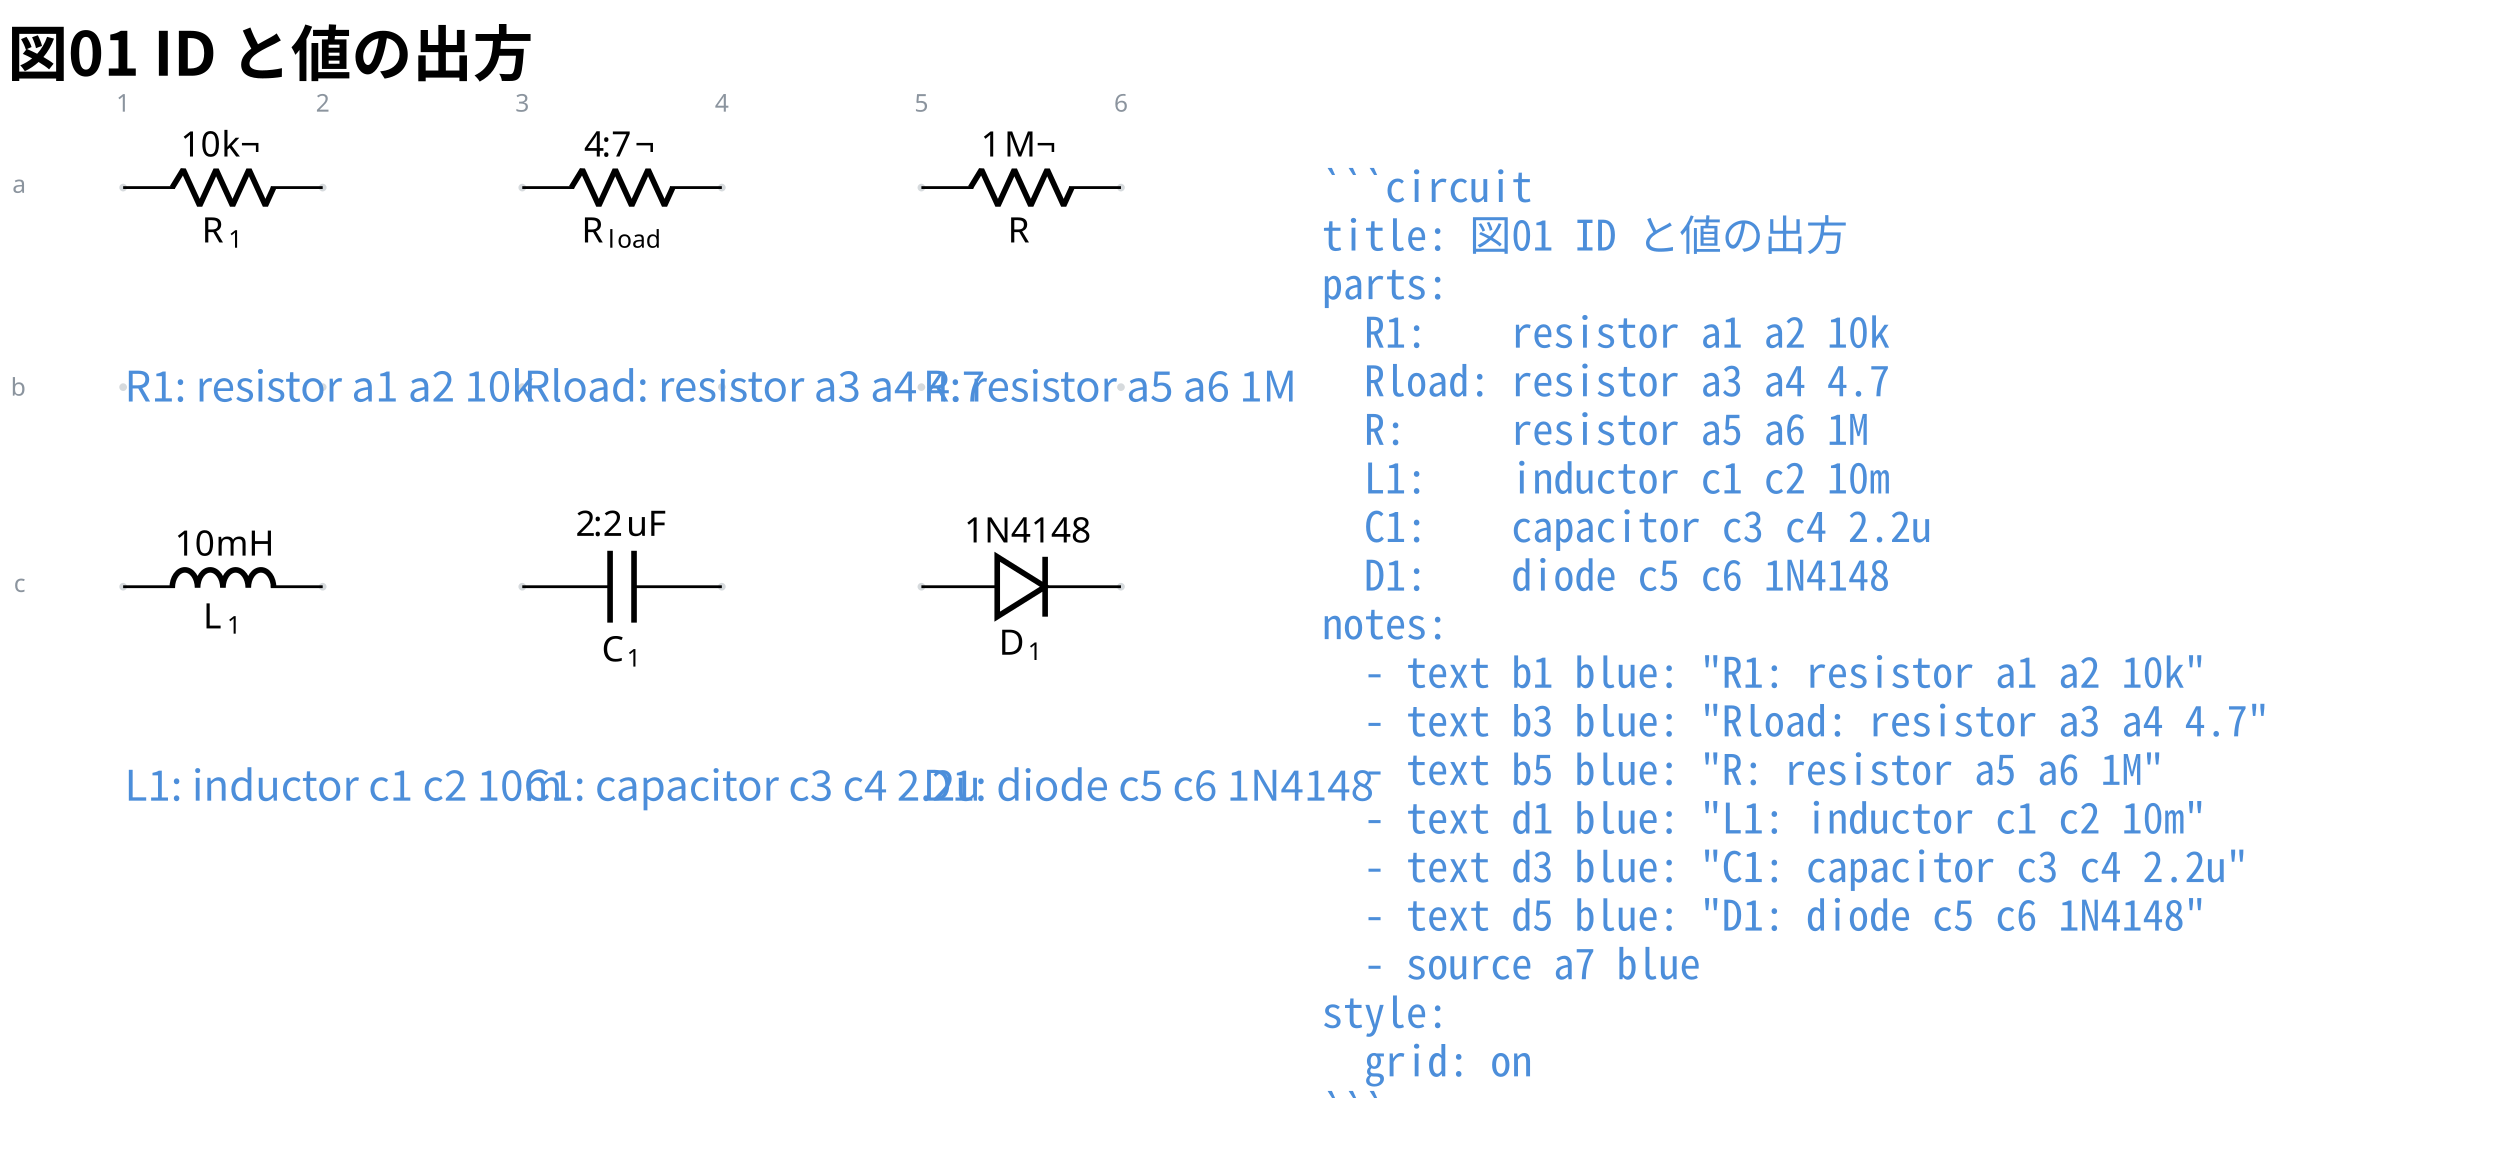
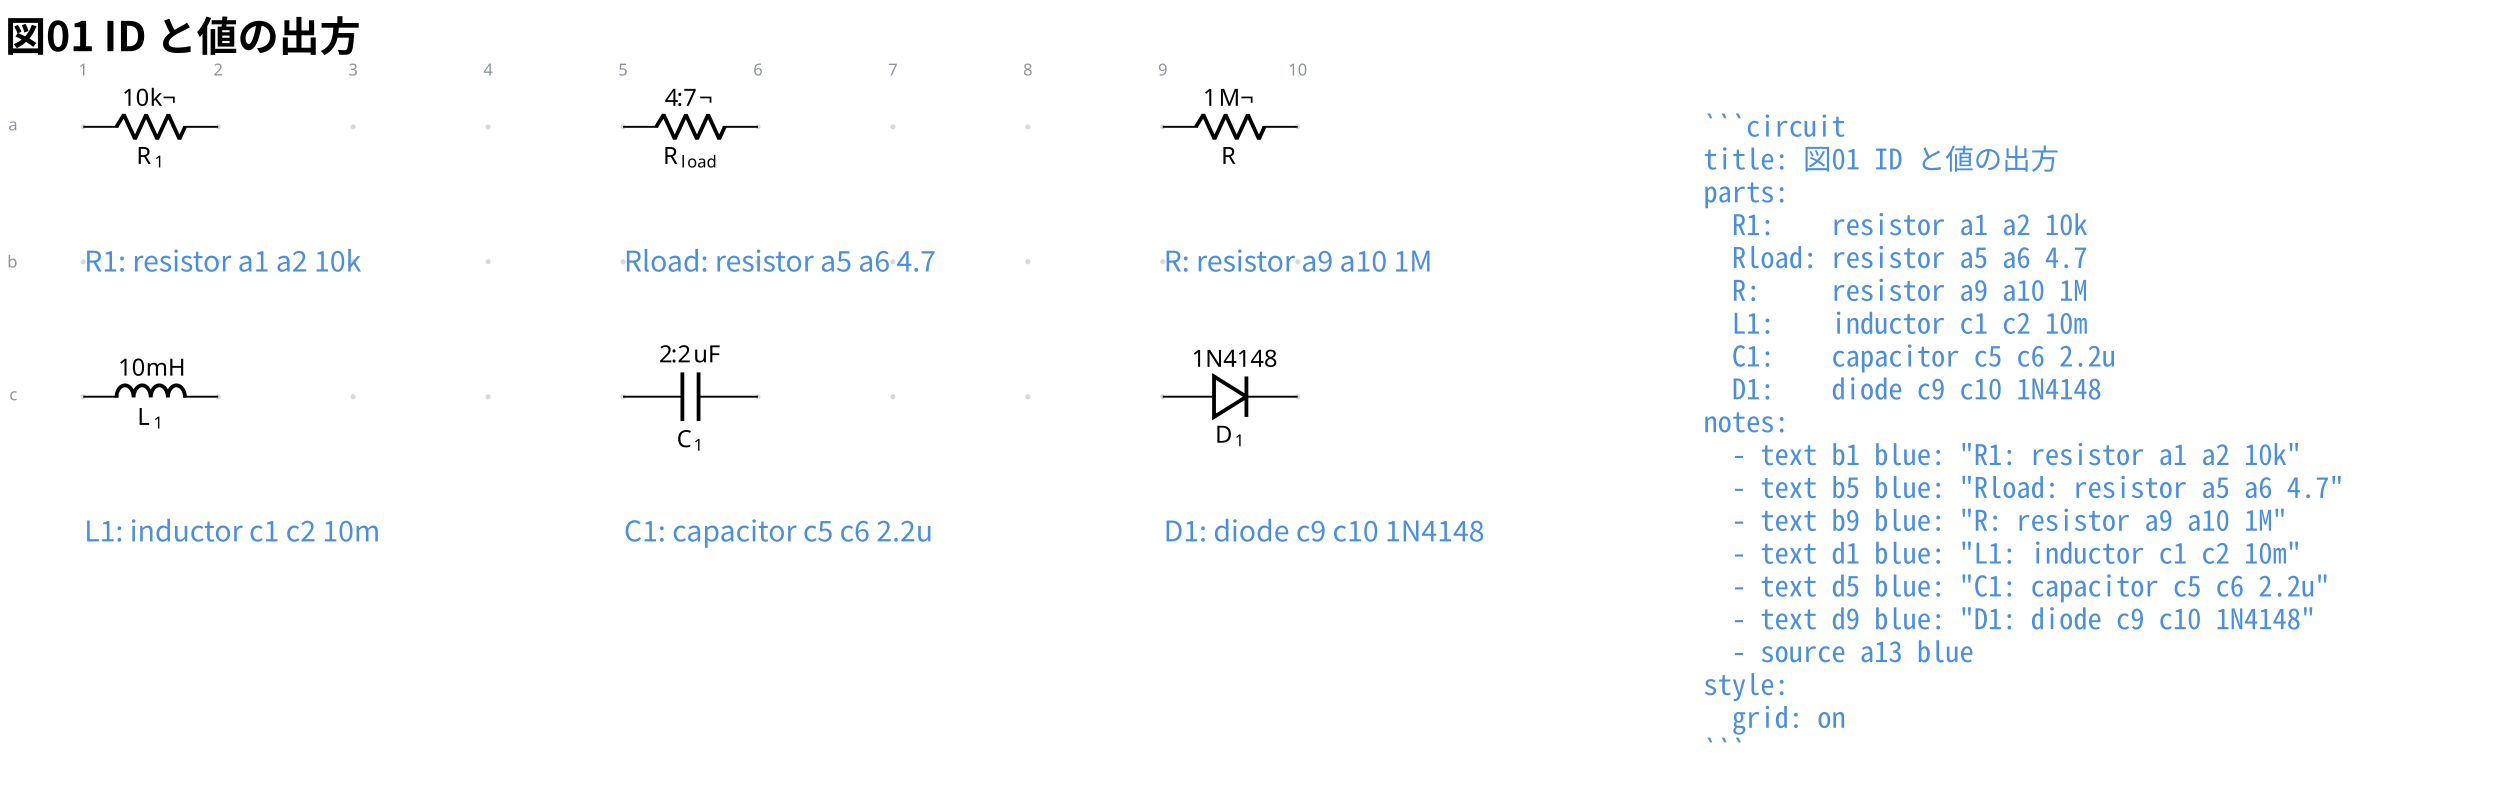
- <svg xmlns="http://www.w3.org/2000/svg" data-circuit-fence="0.1.0" fill="currentColor" width="950.495" height="445.054" viewBox="-72 -72 712.871 333.791">
+ <svg xmlns="http://www.w3.org/2000/svg" data-circuit-fence="0.1.0" fill="currentColor" width="1405.739" height="445.054" viewBox="-72 -72 1054.304 333.791">
  <g stroke="currentColor" stroke-miterlimit="10" stroke-width=".8">
-     <path fill="#8b949e" fill-opacity=".35" stroke="none" stroke-opacity=".35" d="M-35.787-18.511a1.1 1.1 0 1 0-2.2 0 1.1 1.1 0 0 0 2.2 0M-35.787 38.394a1.1 1.1 0 1 0-2.2 0 1.1 1.1 0 0 0 2.2 0M-35.787 95.3a1.1 1.1 0 1 0-2.2 0 1.1 1.1 0 0 0 2.2 0M21.118-18.511a1.1 1.1 0 1 0-2.2 0 1.1 1.1 0 0 0 2.2 0M21.118 38.394a1.1 1.1 0 1 0-2.2 0 1.1 1.1 0 0 0 2.2 0M21.118 95.3a1.1 1.1 0 1 0-2.2 0 1.1 1.1 0 0 0 2.2 0M78.024-18.511a1.1 1.1 0 1 0-2.2 0 1.1 1.1 0 0 0 2.2 0M78.024 38.394a1.1 1.1 0 1 0-2.2 0 1.1 1.1 0 0 0 2.2 0M78.024 95.3a1.1 1.1 0 1 0-2.2 0 1.1 1.1 0 0 0 2.2 0M134.93-18.511a1.1 1.1 0 1 0-2.2 0 1.1 1.1 0 0 0 2.2 0M134.93 38.394a1.1 1.1 0 1 0-2.2 0 1.1 1.1 0 0 0 2.2 0M134.93 95.3a1.1 1.1 0 1 0-2.2 0 1.1 1.1 0 0 0 2.2 0M191.835-18.511a1.1 1.1 0 1 0-2.2 0 1.1 1.1 0 0 0 2.2 0M191.835 38.394a1.1 1.1 0 1 0-2.2 0 1.1 1.1 0 0 0 2.2 0M191.835 95.3a1.1 1.1 0 1 0-2.2 0 1.1 1.1 0 0 0 2.2 0M248.74-18.511a1.1 1.1 0 1 0-2.2 0 1.1 1.1 0 0 0 2.2 0M248.74 38.394a1.1 1.1 0 1 0-2.2 0 1.1 1.1 0 0 0 2.2 0M248.74 95.3a1.1 1.1 0 1 0-2.2 0 1.1 1.1 0 0 0 2.2 0m-1.1 0" />
+     <path fill="#8b949e" fill-opacity=".35" stroke="none" stroke-opacity=".35" d="M-35.787-18.511a1.1 1.1 0 1 0-2.2 0 1.1 1.1 0 0 0 2.2 0M-35.787 38.394a1.1 1.1 0 1 0-2.2 0 1.1 1.1 0 0 0 2.2 0M-35.787 95.3a1.1 1.1 0 1 0-2.2 0 1.1 1.1 0 0 0 2.2 0M21.118-18.511a1.1 1.1 0 1 0-2.2 0 1.1 1.1 0 0 0 2.2 0M21.118 38.394a1.1 1.1 0 1 0-2.2 0 1.1 1.1 0 0 0 2.2 0M21.118 95.3a1.1 1.1 0 1 0-2.2 0 1.1 1.1 0 0 0 2.2 0M78.024-18.511a1.1 1.1 0 1 0-2.2 0 1.1 1.1 0 0 0 2.2 0M78.024 38.394a1.1 1.1 0 1 0-2.2 0 1.1 1.1 0 0 0 2.2 0M78.024 95.3a1.1 1.1 0 1 0-2.2 0 1.1 1.1 0 0 0 2.2 0M134.93-18.511a1.1 1.1 0 1 0-2.2 0 1.1 1.1 0 0 0 2.2 0M134.93 38.394a1.1 1.1 0 1 0-2.2 0 1.1 1.1 0 0 0 2.2 0M134.93 95.3a1.1 1.1 0 1 0-2.2 0 1.1 1.1 0 0 0 2.2 0M191.835-18.511a1.1 1.1 0 1 0-2.2 0 1.1 1.1 0 0 0 2.2 0M191.835 38.394a1.1 1.1 0 1 0-2.2 0 1.1 1.1 0 0 0 2.2 0M191.835 95.3a1.1 1.1 0 1 0-2.2 0 1.1 1.1 0 0 0 2.2 0M248.74-18.511a1.1 1.1 0 1 0-2.2 0 1.1 1.1 0 0 0 2.2 0M248.74 38.394a1.1 1.1 0 1 0-2.2 0 1.1 1.1 0 0 0 2.2 0M248.74 95.3a1.1 1.1 0 1 0-2.2 0 1.1 1.1 0 0 0 2.2 0M305.646-18.511a1.1 1.1 0 1 0-2.2 0 1.1 1.1 0 0 0 2.2 0M305.646 38.394a1.1 1.1 0 1 0-2.2 0 1.1 1.1 0 0 0 2.2 0M305.646 95.3a1.1 1.1 0 1 0-2.2 0 1.1 1.1 0 0 0 2.2 0M362.551-18.511a1.1 1.1 0 1 0-2.2 0 1.1 1.1 0 0 0 2.2 0M362.551 38.394a1.1 1.1 0 1 0-2.2 0 1.1 1.1 0 0 0 2.2 0M362.551 95.3a1.1 1.1 0 1 0-2.2 0 1.1 1.1 0 0 0 2.2 0M419.457-18.511a1.1 1.1 0 1 0-2.2 0 1.1 1.1 0 0 0 2.2 0M419.457 38.394a1.1 1.1 0 1 0-2.2 0 1.1 1.1 0 0 0 2.2 0M419.457 95.3a1.1 1.1 0 1 0-2.2 0 1.1 1.1 0 0 0 2.2 0M476.362-18.511a1.1 1.1 0 1 0-2.2 0 1.1 1.1 0 0 0 2.2 0M476.362 38.394a1.1 1.1 0 1 0-2.2 0 1.1 1.1 0 0 0 2.2 0M476.362 95.3a1.1 1.1 0 1 0-2.2 0 1.1 1.1 0 0 0 2.2 0m-1.1 0" />
    <g fill="#8b949e" stroke="#8b949e">
      <text x="-36.887" y="-18.511" fill="#8b949e" stroke="none" font-family="cmr7" font-size="7" transform="translate(-1.993 -21.645)">1</text>
    </g>
    <g fill="#8b949e" stroke="#8b949e">
      <text x="-36.887" y="-18.511" fill="#8b949e" stroke="none" font-family="cmr7" font-size="7" transform="translate(54.912 -21.645)">2</text>
    </g>
    <g fill="#8b949e" stroke="#8b949e">
      <text x="-36.887" y="-18.511" fill="#8b949e" stroke="none" font-family="cmr7" font-size="7" transform="translate(111.818 -21.645)">3</text>
    </g>
    <g fill="#8b949e" stroke="#8b949e">
      <text x="-36.887" y="-18.511" fill="#8b949e" stroke="none" font-family="cmr7" font-size="7" transform="translate(168.723 -21.645)">4</text>
    </g>
    <g fill="#8b949e" stroke="#8b949e">
      <text x="-36.887" y="-18.511" fill="#8b949e" stroke="none" font-family="cmr7" font-size="7" transform="translate(225.629 -21.645)">5</text>
    </g>
    <g fill="#8b949e" stroke="#8b949e">
      <text x="-36.887" y="-18.511" fill="#8b949e" stroke="none" font-family="cmr7" font-size="7" transform="translate(282.534 -21.645)">6</text>
+     </g>
+     <g fill="#8b949e" stroke="#8b949e">
+       <text x="-36.887" y="-18.511" fill="#8b949e" stroke="none" font-family="cmr7" font-size="7" transform="translate(339.44 -21.645)">7</text>
+     </g>
+     <g fill="#8b949e" stroke="#8b949e">
+       <text x="-36.887" y="-18.511" fill="#8b949e" stroke="none" font-family="cmr7" font-size="7" transform="translate(396.345 -21.645)">8</text>
+     </g>
+     <g fill="#8b949e" stroke="#8b949e">
+       <text x="-36.887" y="-18.511" fill="#8b949e" stroke="none" font-family="cmr7" font-size="7" transform="translate(453.25 -21.645)">9</text>
+     </g>
+     <g fill="#8b949e" stroke="#8b949e">
+       <text x="-36.887" y="-18.511" fill="#8b949e" stroke="none" font-family="cmr7" font-size="7" transform="translate(508.163 -21.645)">10</text>
    </g>
    <g fill="#8b949e" stroke="#8b949e">
      <text x="-36.887" y="-18.511" fill="#8b949e" stroke="none" font-family="cmr7" font-size="7" transform="translate(-31.62 1.507)">a</text>
    </g>
    <g fill="#8b949e" stroke="#8b949e">
      <text x="-36.887" y="-18.511" fill="#8b949e" stroke="none" font-family="cmr7" font-size="7" transform="translate(-32.05 59.336)">b</text>
    </g>
    <g fill="#8b949e" stroke="#8b949e">
      <text x="-36.887" y="-18.511" fill="#8b949e" stroke="none" font-family="cmr7" font-size="7" transform="translate(-31.189 115.318)">c</text>
    </g>
    <path fill="none" d="M-36.887-18.511h.4m-.4 0h14.795m27.315 0h14.795m-.4 0h.4" />
    <g stroke-linejoin="bevel" stroke-width="1.6">
      <path fill="none" d="m-22.892-18.511 3.143-5.122 4.686 10.243 4.686-10.243 4.685 10.243 4.686-10.243L3.68-13.39l2.343-5.121" />
    </g>
    <g stroke="none">
      <text x="-36.887" y="-18.511" font-family="cmmi10" font-size="10" transform="translate(22.413 15.648)">R</text>
      <text x="-29.294" y="-17.011" font-family="cmr7" font-size="7" transform="translate(22.413 15.648)">1</text>
    </g>
    <g stroke="none" font-family="cmr10" font-size="10">
      <text x="-36.887" y="-18.511" transform="translate(16.37 -8.863)">10</text>
      <text x="-25.221" y="-18.511" transform="translate(16.37 -8.863)">k¬</text>
    </g>
-     <path fill="none" d="M76.924-18.511h.4m-.4 0h14.795m27.315 0h14.795m-.4 0h.4" />
-     <g stroke-linejoin="bevel" stroke-width="1.6">
-       <path fill="none" d="m90.92-18.511 3.142-5.122 4.686 10.243 4.686-10.243 4.685 10.243 4.686-10.243 4.686 10.243 2.343-5.121" />
-     </g>
-     <g stroke="none">
-       <text x="-36.887" y="-18.511" font-family="cmmi10" font-size="10" transform="translate(130.709 15.648)">R</text>
-       <text x="-29.294" y="-17.011" font-family="cmmi7" font-size="7" transform="translate(130.709 15.648)">l</text>
-       <text x="-26.725" y="-17.011" font-family="cmmi7" font-size="7" transform="translate(130.709 15.648)">oad</text>
-     </g>
-     <g stroke="none" font-size="10">
-       <text x="-36.887" y="-18.511" font-family="cmr10" transform="translate(131.43 -8.863)">4</text>
-       <text x="-31.887" y="-18.511" font-family="cmmi10" transform="translate(131.43 -8.863)">:</text>
-       <text x="-29.109" y="-18.511" font-family="cmr10" transform="translate(131.43 -8.863)">7</text>
-       <text x="-22.443" y="-18.511" font-family="cmr10" transform="translate(131.43 -8.863)">¬</text>
-     </g>
    <path fill="none" d="M190.735-18.511h.4m-.4 0h14.795m27.315 0h14.795m-.4 0h.4" />
    <g stroke-linejoin="bevel" stroke-width="1.6">
      <path fill="none" d="m204.73-18.511 3.143-5.122 4.686 10.243 4.686-10.243 4.685 10.243 4.686-10.243 4.686 10.243 2.343-5.121" />
    </g>
-     <text x="-36.887" y="-18.511" stroke="none" font-family="cmmi10" font-size="10" transform="translate(252.24 15.648)">R</text>
+     <g stroke="none">
+       <text x="-36.887" y="-18.511" font-family="cmmi10" font-size="10" transform="translate(244.52 15.648)">R</text>
+       <text x="-29.294" y="-17.011" font-family="cmmi7" font-size="7" transform="translate(244.52 15.648)">l</text>
+       <text x="-26.725" y="-17.011" font-family="cmmi7" font-size="7" transform="translate(244.52 15.648)">oad</text>
+     </g>
+     <g stroke="none" font-size="10">
+       <text x="-36.887" y="-18.511" font-family="cmr10" transform="translate(245.241 -8.863)">4</text>
+       <text x="-31.887" y="-18.511" font-family="cmmi10" transform="translate(245.241 -8.863)">:</text>
+       <text x="-29.109" y="-18.511" font-family="cmr10" transform="translate(245.241 -8.863)">7</text>
+       <text x="-22.443" y="-18.511" font-family="cmr10" transform="translate(245.241 -8.863)">¬</text>
+     </g>
+     <path fill="none" d="M418.357-18.511h.4m-.4 0h14.795m27.315 0h14.795m-.4 0h.4" />
+     <g stroke-linejoin="bevel" stroke-width="1.6">
+       <path fill="none" d="m432.352-18.511 3.143-5.122 4.686 10.243 4.686-10.243 4.685 10.243 4.686-10.243 4.686 10.243 2.343-5.121" />
+     </g>
+     <text x="-36.887" y="-18.511" stroke="none" font-family="cmmi10" font-size="10" transform="translate(479.862 15.648)">R</text>
    <g stroke="none" font-family="cmr10" font-size="10">
-       <text x="-36.887" y="-18.511" transform="translate(244.547 -8.863)">1</text>
-       <text x="-30.221" y="-18.511" transform="translate(244.547 -8.863)">M¬</text>
+       <text x="-36.887" y="-18.511" transform="translate(472.169 -8.863)">1</text>
+       <text x="-30.221" y="-18.511" transform="translate(472.169 -8.863)">M¬</text>
    </g>
    <path fill="none" d="M-36.887 95.3h.4m-.4 0h14.795m27.315 0h14.795m-.4 0h.4" />
    <g stroke-linejoin="bevel" stroke-width="1.6">
      <path fill="none" d="M-22.892 95.62c0-2.829 1.618-5.121 3.615-5.121 1.996 0 3.614 2.292 3.614 5.12 0-2.828 1.618-5.12 3.614-5.12s3.615 2.292 3.615 5.12c0-2.828 1.618-5.12 3.614-5.12s3.614 2.292 3.614 5.12c0-2.828 1.618-5.12 3.615-5.12 1.996 0 3.614 2.292 3.614 5.12" />
    </g>
    <g stroke="none">
      <text x="-36.887" y="-18.511" font-family="cmmi10" font-size="10" transform="translate(22.807 125.704)">L</text>
      <text x="-30.082" y="-17.011" font-family="cmr7" font-size="7" transform="translate(22.807 125.704)">1</text>
    </g>
    <g stroke="none" font-family="cmr10" font-size="10">
      <text x="-36.887" y="-18.511" transform="translate(14.703 104.948)">10</text>
      <text x="-25.221" y="-18.511" transform="translate(14.703 104.948)">mH</text>
    </g>
-     <path fill="none" d="M76.924 95.3h.4m-.4 0h25.038m6.829 0h25.038m-.4 0h.4" />
+     <path fill="none" d="M190.735 95.3h.4m-.4 0h25.038m6.829 0h25.038m-.4 0h.4" />
    <g stroke-width="1.6">
-       <path fill="none" d="M101.962 85.057v20.486m6.829-20.486v20.486" />
+       <path fill="none" d="M215.773 85.057v20.486m6.829-20.486v20.486" />
    </g>
    <g stroke="none">
-       <text x="-36.887" y="-18.511" font-family="cmmi10" font-size="10" transform="translate(136.447 135.093)">C</text>
-       <text x="-29.74" y="-17.011" font-family="cmr7" font-size="7" transform="translate(136.447 135.093)">1</text>
+       <text x="-36.887" y="-18.511" font-family="cmmi10" font-size="10" transform="translate(250.258 135.093)">C</text>
+       <text x="-29.74" y="-17.011" font-family="cmr7" font-size="7" transform="translate(250.258 135.093)">1</text>
    </g>
    <g stroke="none" font-size="10">
-       <text x="-36.887" y="-18.511" font-family="cmr10" transform="translate(129 99.314)">2</text>
-       <text x="-31.887" y="-18.511" font-family="cmmi10" transform="translate(129 99.314)">:</text>
-       <text x="-29.109" y="-18.511" font-family="cmr10" transform="translate(129 99.314)">2</text>
-       <text x="-22.443" y="-18.511" font-family="cmr10" transform="translate(129 99.314)">uF</text>
+       <text x="-36.887" y="-18.511" font-family="cmr10" transform="translate(242.81 99.314)">2</text>
+       <text x="-31.887" y="-18.511" font-family="cmmi10" transform="translate(242.81 99.314)">:</text>
+       <text x="-29.109" y="-18.511" font-family="cmr10" transform="translate(242.81 99.314)">2</text>
+       <text x="-22.443" y="-18.511" font-family="cmr10" transform="translate(242.81 99.314)">uF</text>
    </g>
-     <path fill="none" d="M190.735 95.3h.4m-.4 0h21.624m13.657 0h21.624m-.4 0h.4" />
+     <path fill="none" d="M418.357 95.3h.4m-.4 0h21.624m13.657 0h21.624m-.4 0h.4" />
    <g stroke-width="1.6">
-       <path fill="none" d="m226.016 95.3-13.657-8.536v17.072ZM226.016 103.836V86.764" />
+       <path fill="none" d="m453.638 95.3-13.657-8.536v17.072ZM453.638 103.836V86.764" />
    </g>
    <g stroke="none">
-       <text x="-36.887" y="-18.511" font-family="cmmi10" font-size="10" transform="translate(249.692 133.215)">D</text>
-       <text x="-28.608" y="-17.011" font-family="cmr7" font-size="7" transform="translate(249.692 133.215)">1</text>
+       <text x="-36.887" y="-18.511" font-family="cmmi10" font-size="10" transform="translate(477.314 133.215)">D</text>
+       <text x="-28.608" y="-17.011" font-family="cmr7" font-size="7" transform="translate(477.314 133.215)">1</text>
    </g>
-     <text x="-36.887" y="-18.511" stroke="none" font-family="cmr10" font-size="10" transform="translate(239.825 101.192)">1N4148</text>
+     <text x="-36.887" y="-18.511" stroke="none" font-family="cmr10" font-size="10" transform="translate(467.447 101.192)">1N4148</text>
    <g>
      <text x="-36.887" y="-18.511" fill="#4c8eda" stroke="none" font-family="'Noto Sans CJK JP','Noto Sans JP','Hiragino Sans','Yu Gothic',sans-serif" font-size="12" transform="translate(.4 61.005)">R1: resistor a1 a2 10k</text>
    </g>
    <g>
-       <text x="-36.887" y="-18.511" fill="#4c8eda" stroke="none" font-family="'Noto Sans CJK JP','Noto Sans JP','Hiragino Sans','Yu Gothic',sans-serif" font-size="12" transform="translate(114.211 61.005)">Rload: resistor a3 a4 4.7</text>
+       <text x="-36.887" y="-18.511" fill="#4c8eda" stroke="none" font-family="'Noto Sans CJK JP','Noto Sans JP','Hiragino Sans','Yu Gothic',sans-serif" font-size="12" transform="translate(228.022 61.005)">Rload: resistor a5 a6 4.7</text>
    </g>
    <g>
-       <text x="-36.887" y="-18.511" fill="#4c8eda" stroke="none" font-family="'Noto Sans CJK JP','Noto Sans JP','Hiragino Sans','Yu Gothic',sans-serif" font-size="12" transform="translate(228.022 61.005)">R: resistor a5 a6 1M</text>
+       <text x="-36.887" y="-18.511" fill="#4c8eda" stroke="none" font-family="'Noto Sans CJK JP','Noto Sans JP','Hiragino Sans','Yu Gothic',sans-serif" font-size="12" transform="translate(455.644 61.005)">R: resistor a9 a10 1M</text>
    </g>
    <g>
      <text x="-36.887" y="-18.511" fill="#4c8eda" stroke="none" font-family="'Noto Sans CJK JP','Noto Sans JP','Hiragino Sans','Yu Gothic',sans-serif" font-size="12" transform="translate(.4 174.816)">L1: inductor c1 c2 10m</text>
    </g>
    <g>
-       <text x="-36.887" y="-18.511" fill="#4c8eda" stroke="none" font-family="'Noto Sans CJK JP','Noto Sans JP','Hiragino Sans','Yu Gothic',sans-serif" font-size="12" transform="translate(114.211 174.816)">C1: capacitor c3 c4 2.2u</text>
+       <text x="-36.887" y="-18.511" fill="#4c8eda" stroke="none" font-family="'Noto Sans CJK JP','Noto Sans JP','Hiragino Sans','Yu Gothic',sans-serif" font-size="12" transform="translate(228.022 174.816)">C1: capacitor c5 c6 2.2u</text>
    </g>
    <g>
-       <text x="-36.887" y="-18.511" fill="#4c8eda" stroke="none" font-family="'Noto Sans CJK JP','Noto Sans JP','Hiragino Sans','Yu Gothic',sans-serif" font-size="12" transform="translate(228.022 174.816)">D1: diode c5 c6 1N4148</text>
+       <text x="-36.887" y="-18.511" fill="#4c8eda" stroke="none" font-family="'Noto Sans CJK JP','Noto Sans JP','Hiragino Sans','Yu Gothic',sans-serif" font-size="12" transform="translate(455.644 174.816)">D1: diode c9 c10 1N4148</text>
    </g>
    <g>
-       <text x="-36.887" y="-18.511" fill="#4c8eda" stroke="none" font-family="'Noto Sans Mono CJK JP',ui-monospace,'SFMono-Regular',Consolas,'Liberation Mono',monospace" font-size="12" transform="translate(341.833 4.1)" xml:space="preserve">```circuit</text>
+       <text x="-36.887" y="-18.511" fill="#4c8eda" stroke="none" font-family="'Noto Sans Mono CJK JP',ui-monospace,'SFMono-Regular',Consolas,'Liberation Mono',monospace" font-size="12" transform="translate(683.266 4.1)" xml:space="preserve">```circuit</text>
    </g>
    <g>
-       <text x="-36.887" y="-18.511" fill="#4c8eda" stroke="none" font-family="'Noto Sans Mono CJK JP',ui-monospace,'SFMono-Regular',Consolas,'Liberation Mono',monospace" font-size="12" transform="translate(341.833 17.956)" xml:space="preserve">title: 図01 ID と値の出方</text>
+       <text x="-36.887" y="-18.511" fill="#4c8eda" stroke="none" font-family="'Noto Sans Mono CJK JP',ui-monospace,'SFMono-Regular',Consolas,'Liberation Mono',monospace" font-size="12" transform="translate(683.266 17.956)" xml:space="preserve">title: 図01 ID と値の出方</text>
    </g>
    <g>
-       <text x="-36.887" y="-18.511" fill="#4c8eda" stroke="none" font-family="'Noto Sans Mono CJK JP',ui-monospace,'SFMono-Regular',Consolas,'Liberation Mono',monospace" font-size="12" transform="translate(341.833 31.813)" xml:space="preserve">parts:</text>
+       <text x="-36.887" y="-18.511" fill="#4c8eda" stroke="none" font-family="'Noto Sans Mono CJK JP',ui-monospace,'SFMono-Regular',Consolas,'Liberation Mono',monospace" font-size="12" transform="translate(683.266 31.813)" xml:space="preserve">parts:</text>
    </g>
    <g>
-       <text x="-36.887" y="-18.511" fill="#4c8eda" stroke="none" font-family="'Noto Sans Mono CJK JP',ui-monospace,'SFMono-Regular',Consolas,'Liberation Mono',monospace" font-size="12" transform="translate(341.833 45.641)" xml:space="preserve">  R1:    resistor a1 a2 10k</text>
+       <text x="-36.887" y="-18.511" fill="#4c8eda" stroke="none" font-family="'Noto Sans Mono CJK JP',ui-monospace,'SFMono-Regular',Consolas,'Liberation Mono',monospace" font-size="12" transform="translate(683.266 45.641)" xml:space="preserve">  R1:    resistor a1 a2 10k</text>
    </g>
    <g>
-       <text x="-36.887" y="-18.511" fill="#4c8eda" stroke="none" font-family="'Noto Sans Mono CJK JP',ui-monospace,'SFMono-Regular',Consolas,'Liberation Mono',monospace" font-size="12" transform="translate(341.833 59.498)" xml:space="preserve">  Rload: resistor a3 a4 4.7</text>
+       <text x="-36.887" y="-18.511" fill="#4c8eda" stroke="none" font-family="'Noto Sans Mono CJK JP',ui-monospace,'SFMono-Regular',Consolas,'Liberation Mono',monospace" font-size="12" transform="translate(683.266 59.498)" xml:space="preserve">  Rload: resistor a5 a6 4.7</text>
    </g>
    <g>
-       <text x="-36.887" y="-18.511" fill="#4c8eda" stroke="none" font-family="'Noto Sans Mono CJK JP',ui-monospace,'SFMono-Regular',Consolas,'Liberation Mono',monospace" font-size="12" transform="translate(341.833 73.354)" xml:space="preserve">  R:     resistor a5 a6 1M</text>
+       <text x="-36.887" y="-18.511" fill="#4c8eda" stroke="none" font-family="'Noto Sans Mono CJK JP',ui-monospace,'SFMono-Regular',Consolas,'Liberation Mono',monospace" font-size="12" transform="translate(683.266 73.354)" xml:space="preserve">  R:     resistor a9 a10 1M</text>
    </g>
    <g>
-       <text x="-36.887" y="-18.511" fill="#4c8eda" stroke="none" font-family="'Noto Sans Mono CJK JP',ui-monospace,'SFMono-Regular',Consolas,'Liberation Mono',monospace" font-size="12" transform="translate(341.833 87.21)" xml:space="preserve">  L1:    inductor c1 c2 10m</text>
+       <text x="-36.887" y="-18.511" fill="#4c8eda" stroke="none" font-family="'Noto Sans Mono CJK JP',ui-monospace,'SFMono-Regular',Consolas,'Liberation Mono',monospace" font-size="12" transform="translate(683.266 87.21)" xml:space="preserve">  L1:    inductor c1 c2 10m</text>
    </g>
    <g>
-       <text x="-36.887" y="-18.511" fill="#4c8eda" stroke="none" font-family="'Noto Sans Mono CJK JP',ui-monospace,'SFMono-Regular',Consolas,'Liberation Mono',monospace" font-size="12" transform="translate(341.833 101.067)" xml:space="preserve">  C1:    capacitor c3 c4 2.2u</text>
+       <text x="-36.887" y="-18.511" fill="#4c8eda" stroke="none" font-family="'Noto Sans Mono CJK JP',ui-monospace,'SFMono-Regular',Consolas,'Liberation Mono',monospace" font-size="12" transform="translate(683.266 101.067)" xml:space="preserve">  C1:    capacitor c5 c6 2.2u</text>
    </g>
    <g>
-       <text x="-36.887" y="-18.511" fill="#4c8eda" stroke="none" font-family="'Noto Sans Mono CJK JP',ui-monospace,'SFMono-Regular',Consolas,'Liberation Mono',monospace" font-size="12" transform="translate(341.833 114.924)" xml:space="preserve">  D1:    diode c5 c6 1N4148</text>
+       <text x="-36.887" y="-18.511" fill="#4c8eda" stroke="none" font-family="'Noto Sans Mono CJK JP',ui-monospace,'SFMono-Regular',Consolas,'Liberation Mono',monospace" font-size="12" transform="translate(683.266 114.924)" xml:space="preserve">  D1:    diode c9 c10 1N4148</text>
    </g>
    <g>
-       <text x="-36.887" y="-18.511" fill="#4c8eda" stroke="none" font-family="'Noto Sans Mono CJK JP',ui-monospace,'SFMono-Regular',Consolas,'Liberation Mono',monospace" font-size="12" transform="translate(341.833 128.751)" xml:space="preserve">notes:</text>
+       <text x="-36.887" y="-18.511" fill="#4c8eda" stroke="none" font-family="'Noto Sans Mono CJK JP',ui-monospace,'SFMono-Regular',Consolas,'Liberation Mono',monospace" font-size="12" transform="translate(683.266 128.751)" xml:space="preserve">notes:</text>
    </g>
    <g>
-       <text x="-36.887" y="-18.511" fill="#4c8eda" stroke="none" font-family="'Noto Sans Mono CJK JP',ui-monospace,'SFMono-Regular',Consolas,'Liberation Mono',monospace" font-size="12" transform="translate(341.833 142.608)" xml:space="preserve">  - text b1 blue: "R1: resistor a1 a2 10k"</text>
+       <text x="-36.887" y="-18.511" fill="#4c8eda" stroke="none" font-family="'Noto Sans Mono CJK JP',ui-monospace,'SFMono-Regular',Consolas,'Liberation Mono',monospace" font-size="12" transform="translate(683.266 142.608)" xml:space="preserve">  - text b1 blue: "R1: resistor a1 a2 10k"</text>
    </g>
    <g>
-       <text x="-36.887" y="-18.511" fill="#4c8eda" stroke="none" font-family="'Noto Sans Mono CJK JP',ui-monospace,'SFMono-Regular',Consolas,'Liberation Mono',monospace" font-size="12" transform="translate(341.833 156.464)" xml:space="preserve">  - text b3 blue: "Rload: resistor a3 a4 4.7"</text>
+       <text x="-36.887" y="-18.511" fill="#4c8eda" stroke="none" font-family="'Noto Sans Mono CJK JP',ui-monospace,'SFMono-Regular',Consolas,'Liberation Mono',monospace" font-size="12" transform="translate(683.266 156.464)" xml:space="preserve">  - text b5 blue: "Rload: resistor a5 a6 4.7"</text>
    </g>
    <g>
-       <text x="-36.887" y="-18.511" fill="#4c8eda" stroke="none" font-family="'Noto Sans Mono CJK JP',ui-monospace,'SFMono-Regular',Consolas,'Liberation Mono',monospace" font-size="12" transform="translate(341.833 170.32)" xml:space="preserve">  - text b5 blue: "R: resistor a5 a6 1M"</text>
+       <text x="-36.887" y="-18.511" fill="#4c8eda" stroke="none" font-family="'Noto Sans Mono CJK JP',ui-monospace,'SFMono-Regular',Consolas,'Liberation Mono',monospace" font-size="12" transform="translate(683.266 170.32)" xml:space="preserve">  - text b9 blue: "R: resistor a9 a10 1M"</text>
    </g>
    <g>
-       <text x="-36.887" y="-18.511" fill="#4c8eda" stroke="none" font-family="'Noto Sans Mono CJK JP',ui-monospace,'SFMono-Regular',Consolas,'Liberation Mono',monospace" font-size="12" transform="translate(341.833 184.177)" xml:space="preserve">  - text d1 blue: "L1: inductor c1 c2 10m"</text>
+       <text x="-36.887" y="-18.511" fill="#4c8eda" stroke="none" font-family="'Noto Sans Mono CJK JP',ui-monospace,'SFMono-Regular',Consolas,'Liberation Mono',monospace" font-size="12" transform="translate(683.266 184.177)" xml:space="preserve">  - text d1 blue: "L1: inductor c1 c2 10m"</text>
    </g>
    <g>
-       <text x="-36.887" y="-18.511" fill="#4c8eda" stroke="none" font-family="'Noto Sans Mono CJK JP',ui-monospace,'SFMono-Regular',Consolas,'Liberation Mono',monospace" font-size="12" transform="translate(341.833 198.034)" xml:space="preserve">  - text d3 blue: "C1: capacitor c3 c4 2.2u"</text>
+       <text x="-36.887" y="-18.511" fill="#4c8eda" stroke="none" font-family="'Noto Sans Mono CJK JP',ui-monospace,'SFMono-Regular',Consolas,'Liberation Mono',monospace" font-size="12" transform="translate(683.266 198.034)" xml:space="preserve">  - text d5 blue: "C1: capacitor c5 c6 2.2u"</text>
    </g>
    <g>
-       <text x="-36.887" y="-18.511" fill="#4c8eda" stroke="none" font-family="'Noto Sans Mono CJK JP',ui-monospace,'SFMono-Regular',Consolas,'Liberation Mono',monospace" font-size="12" transform="translate(341.833 211.862)" xml:space="preserve">  - text d5 blue: "D1: diode c5 c6 1N4148"</text>
+       <text x="-36.887" y="-18.511" fill="#4c8eda" stroke="none" font-family="'Noto Sans Mono CJK JP',ui-monospace,'SFMono-Regular',Consolas,'Liberation Mono',monospace" font-size="12" transform="translate(683.266 211.862)" xml:space="preserve">  - text d9 blue: "D1: diode c9 c10 1N4148"</text>
    </g>
    <g>
-       <text x="-36.887" y="-18.511" fill="#4c8eda" stroke="none" font-family="'Noto Sans Mono CJK JP',ui-monospace,'SFMono-Regular',Consolas,'Liberation Mono',monospace" font-size="12" transform="translate(341.833 225.718)" xml:space="preserve">  - source a7 blue</text>
+       <text x="-36.887" y="-18.511" fill="#4c8eda" stroke="none" font-family="'Noto Sans Mono CJK JP',ui-monospace,'SFMono-Regular',Consolas,'Liberation Mono',monospace" font-size="12" transform="translate(683.266 225.718)" xml:space="preserve">  - source a13 blue</text>
    </g>
    <g>
-       <text x="-36.887" y="-18.511" fill="#4c8eda" stroke="none" font-family="'Noto Sans Mono CJK JP',ui-monospace,'SFMono-Regular',Consolas,'Liberation Mono',monospace" font-size="12" transform="translate(341.833 239.575)" xml:space="preserve">style:</text>
+       <text x="-36.887" y="-18.511" fill="#4c8eda" stroke="none" font-family="'Noto Sans Mono CJK JP',ui-monospace,'SFMono-Regular',Consolas,'Liberation Mono',monospace" font-size="12" transform="translate(683.266 239.575)" xml:space="preserve">style:</text>
    </g>
    <g>
-       <text x="-36.887" y="-18.511" fill="#4c8eda" stroke="none" font-family="'Noto Sans Mono CJK JP',ui-monospace,'SFMono-Regular',Consolas,'Liberation Mono',monospace" font-size="12" transform="translate(341.833 253.431)" xml:space="preserve">  grid: on</text>
+       <text x="-36.887" y="-18.511" fill="#4c8eda" stroke="none" font-family="'Noto Sans Mono CJK JP',ui-monospace,'SFMono-Regular',Consolas,'Liberation Mono',monospace" font-size="12" transform="translate(683.266 253.431)" xml:space="preserve">  grid: on</text>
    </g>
    <g>
-       <text x="-36.887" y="-18.511" fill="#4c8eda" stroke="none" font-family="'Noto Sans Mono CJK JP',ui-monospace,'SFMono-Regular',Consolas,'Liberation Mono',monospace" font-size="12" transform="translate(341.833 267.288)" xml:space="preserve">```</text>
+       <text x="-36.887" y="-18.511" fill="#4c8eda" stroke="none" font-family="'Noto Sans Mono CJK JP',ui-monospace,'SFMono-Regular',Consolas,'Liberation Mono',monospace" font-size="12" transform="translate(683.266 267.288)" xml:space="preserve">```</text>
    </g>
    <g>
      <text x="-36.887" y="-18.511" fill="currentColor" stroke="none" font-family="'Noto Sans CJK JP','Noto Sans JP','Hiragino Sans','Yu Gothic',sans-serif" font-size="17.28" transform="translate(-32.983 -31.889)" font-weight="bold">図01 ID と値の出方</text>
    </g>
  </g>
</svg>
